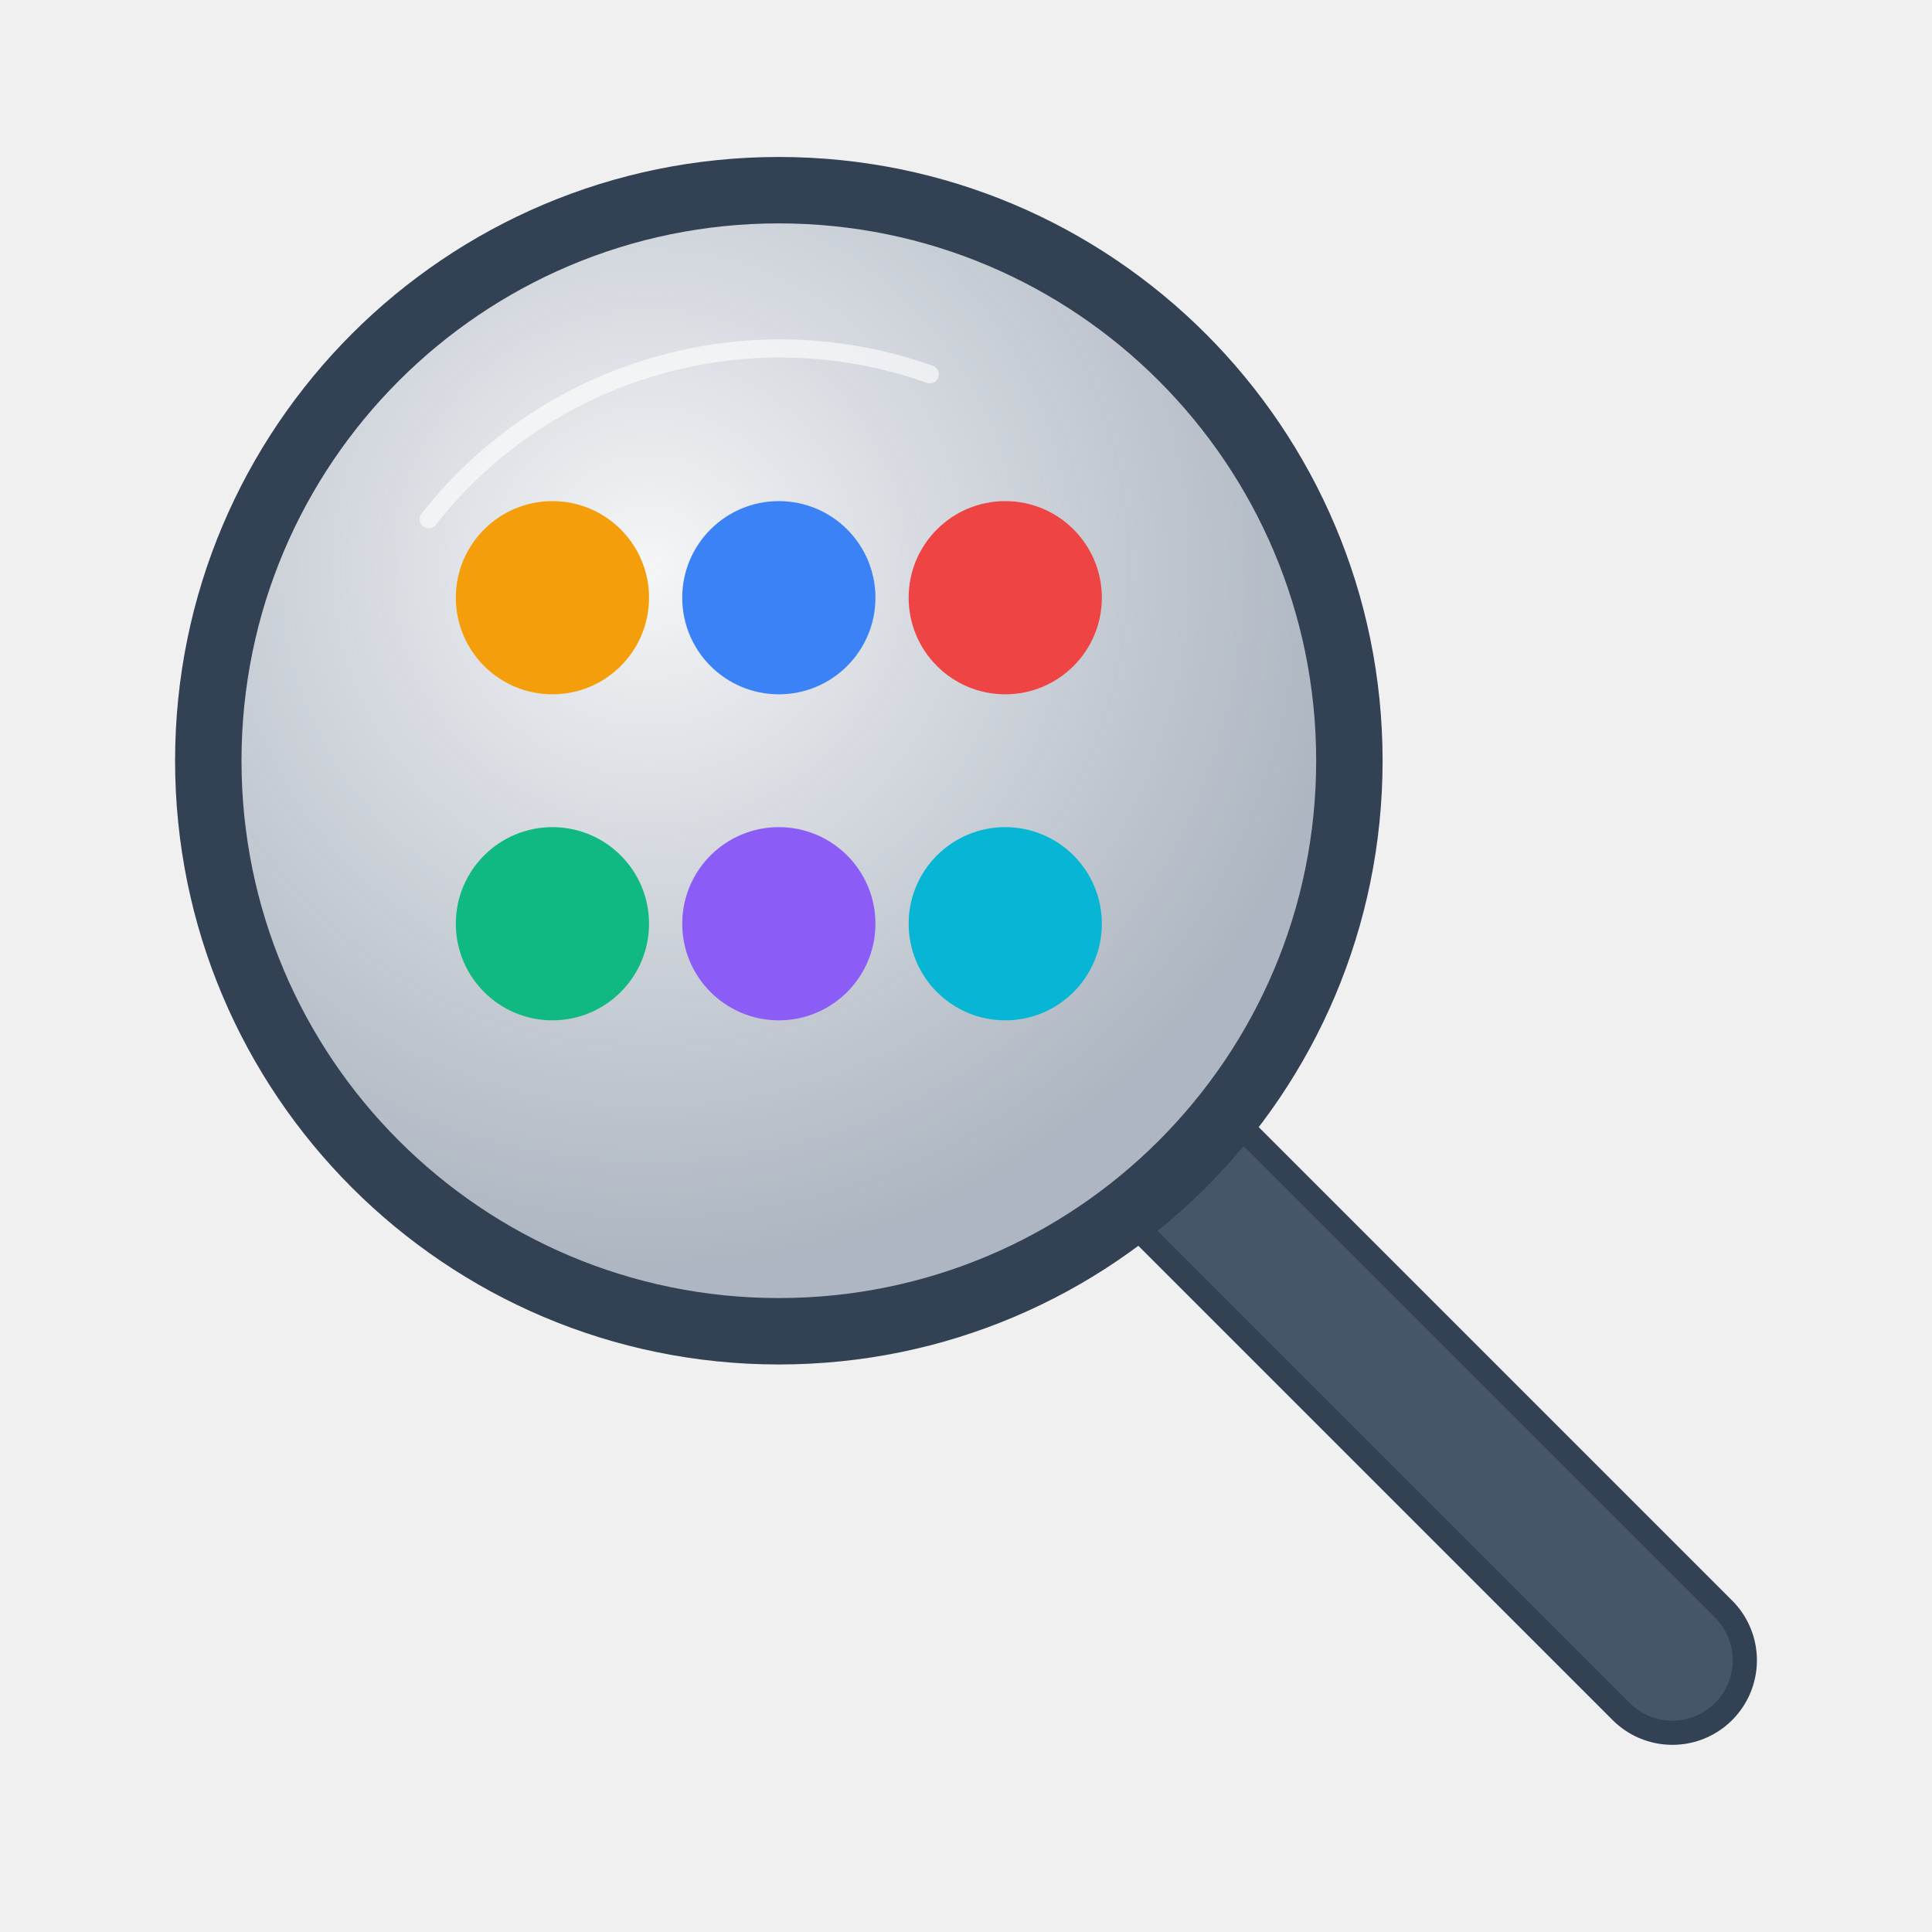
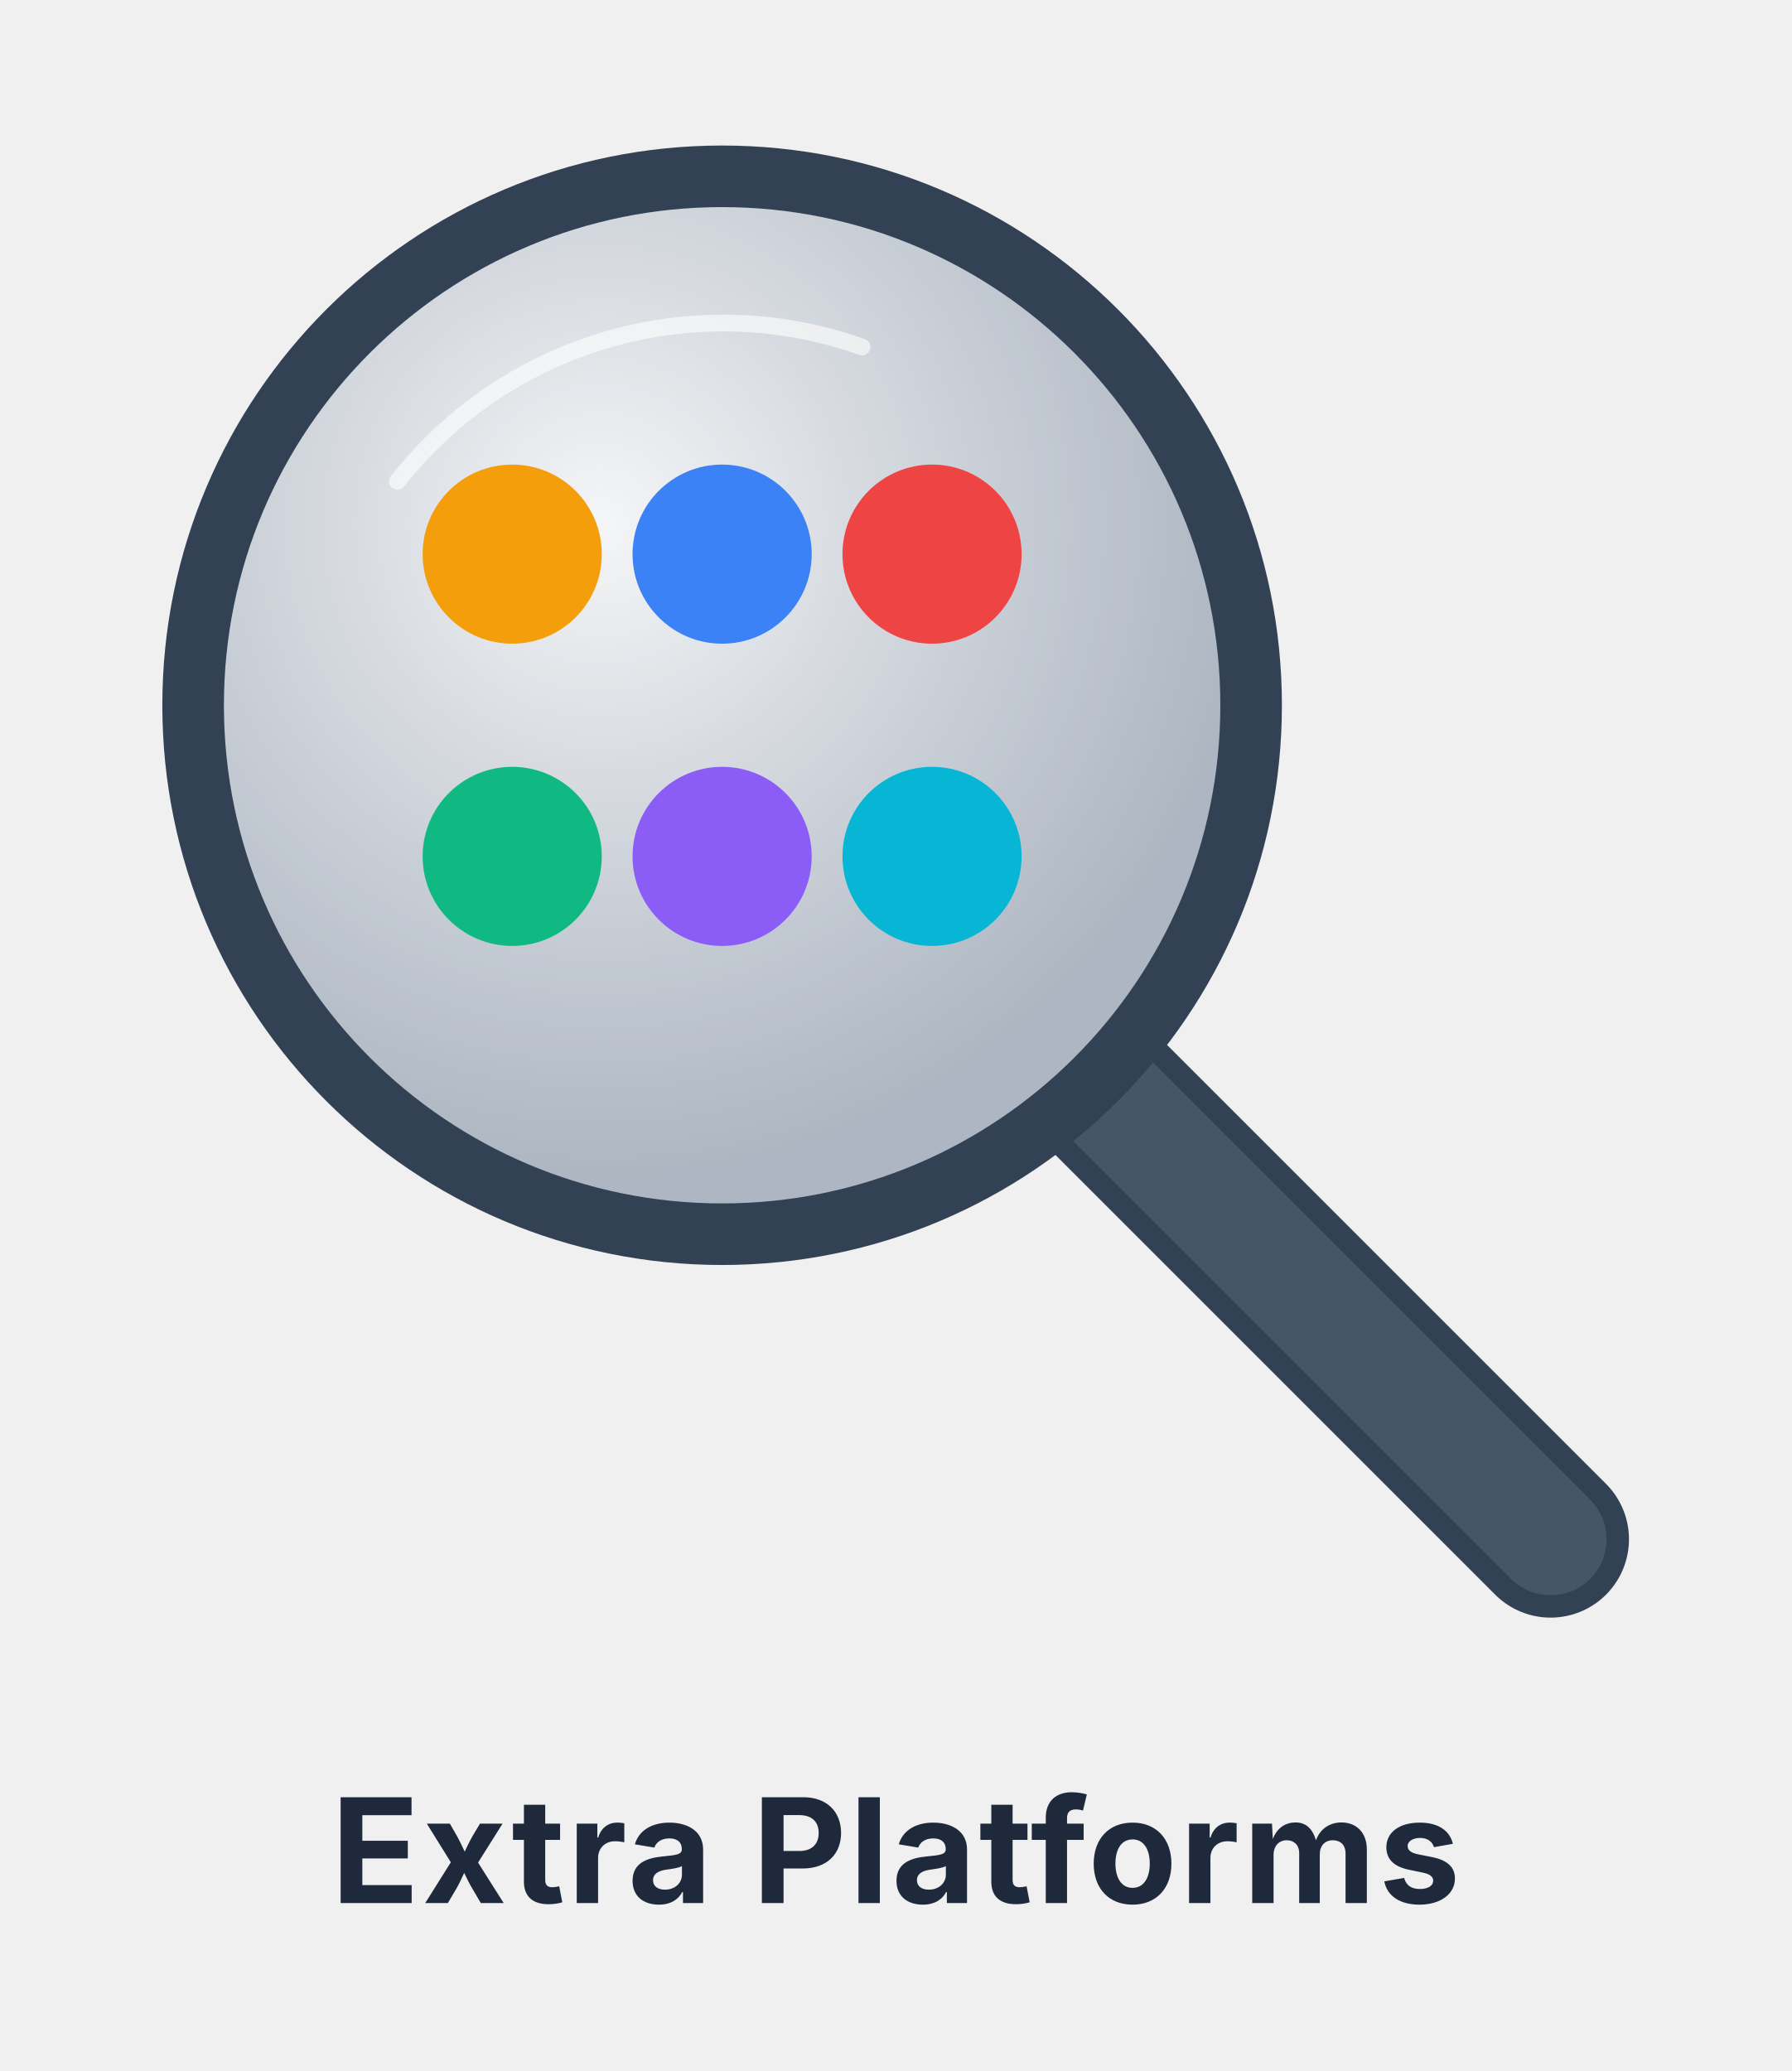
- <svg xmlns="http://www.w3.org/2000/svg" viewBox="0 0 640 640" width="640" height="640" role="img" aria-label="Extra Platforms logo">
+ <svg xmlns="http://www.w3.org/2000/svg" viewBox="0 0 640 740" width="640" height="740" role="img" aria-label="Extra Platforms logo">
  <style>
    .frame { fill: #334155; }
    .handle-o { stroke: #334155; }
    .handle-i { stroke: #475569; }
-     @media (prefers-color-scheme: dark) {
-       .frame { fill: #94A3B8; }
-       .handle-o { stroke: #94A3B8; }
-       .handle-i { stroke: #CBD5E1; }
-     }
+     .title { fill: #1E293B; }
  </style>
  <defs>
    <radialGradient id="glass" cx="38%" cy="32%" r="65%">
      <stop offset="0%" stop-color="#FFFFFF" stop-opacity="0.95" />
      <stop offset="100%" stop-color="#E2E8F0" stop-opacity="0.7" />
    </radialGradient>
  </defs>
  <line class="handle-o" x1="396" y1="392" x2="554" y2="550" stroke-width="56" stroke-linecap="round" />
  <line class="handle-i" x1="396" y1="392" x2="554" y2="550" stroke-width="40" stroke-linecap="round" />
  <circle class="frame" cx="258" cy="252" r="200" />
  <circle cx="258" cy="252" r="178" fill="url(#glass)" />
  <path d="M 142 172 A 148 148 0 0 1 308 124" fill="none" stroke="#FFFFFF" stroke-width="6" stroke-linecap="round" opacity="0.6" />
  <circle cx="183" cy="198" r="32" fill="#F59E0B" />
  <circle cx="258" cy="198" r="32" fill="#3B82F6" />
  <circle cx="333" cy="198" r="32" fill="#EF4444" />
  <circle cx="183" cy="306" r="32" fill="#10B981" />
  <circle cx="258" cy="306" r="32" fill="#8B5CF6" />
  <circle cx="333" cy="306" r="32" fill="#06B6D4" />
+   <text class="title" x="320" y="680" font-family="'Inter', 'Segoe UI', system-ui, -apple-system, 'Helvetica Neue', Arial, sans-serif" font-size="52" font-weight="700" text-anchor="middle" letter-spacing="1">Extra Platforms</text>
</svg>
